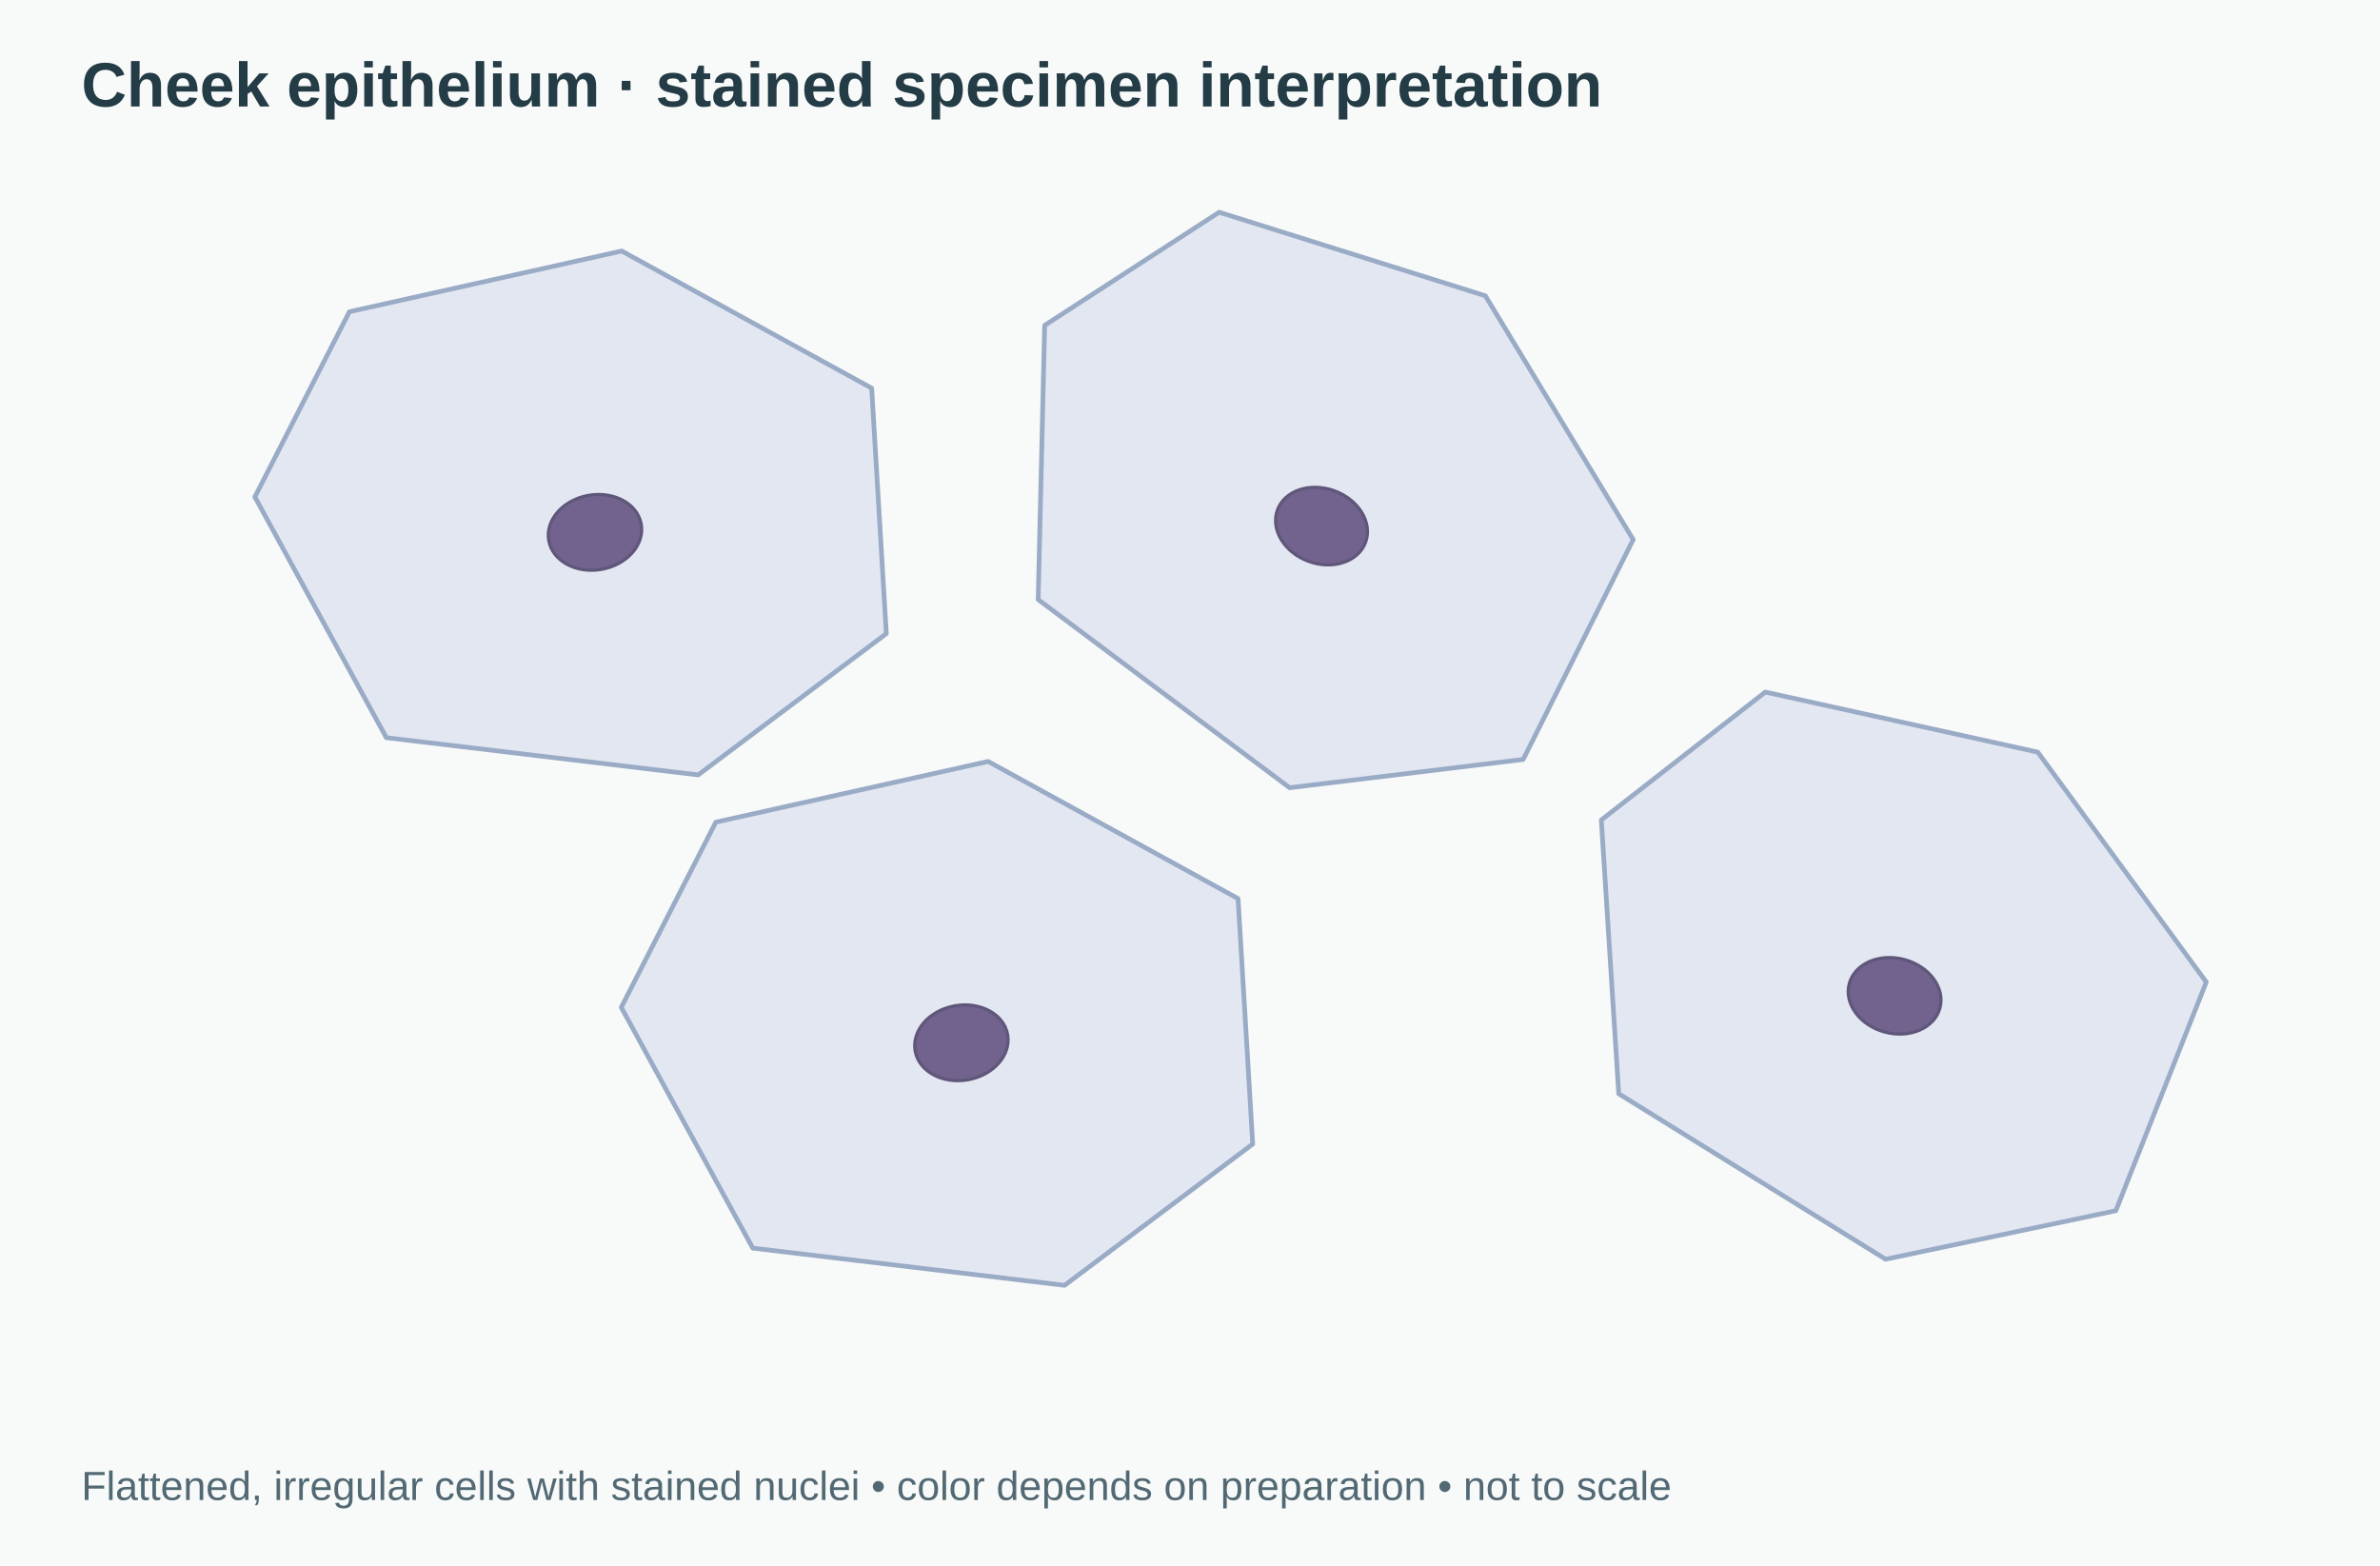
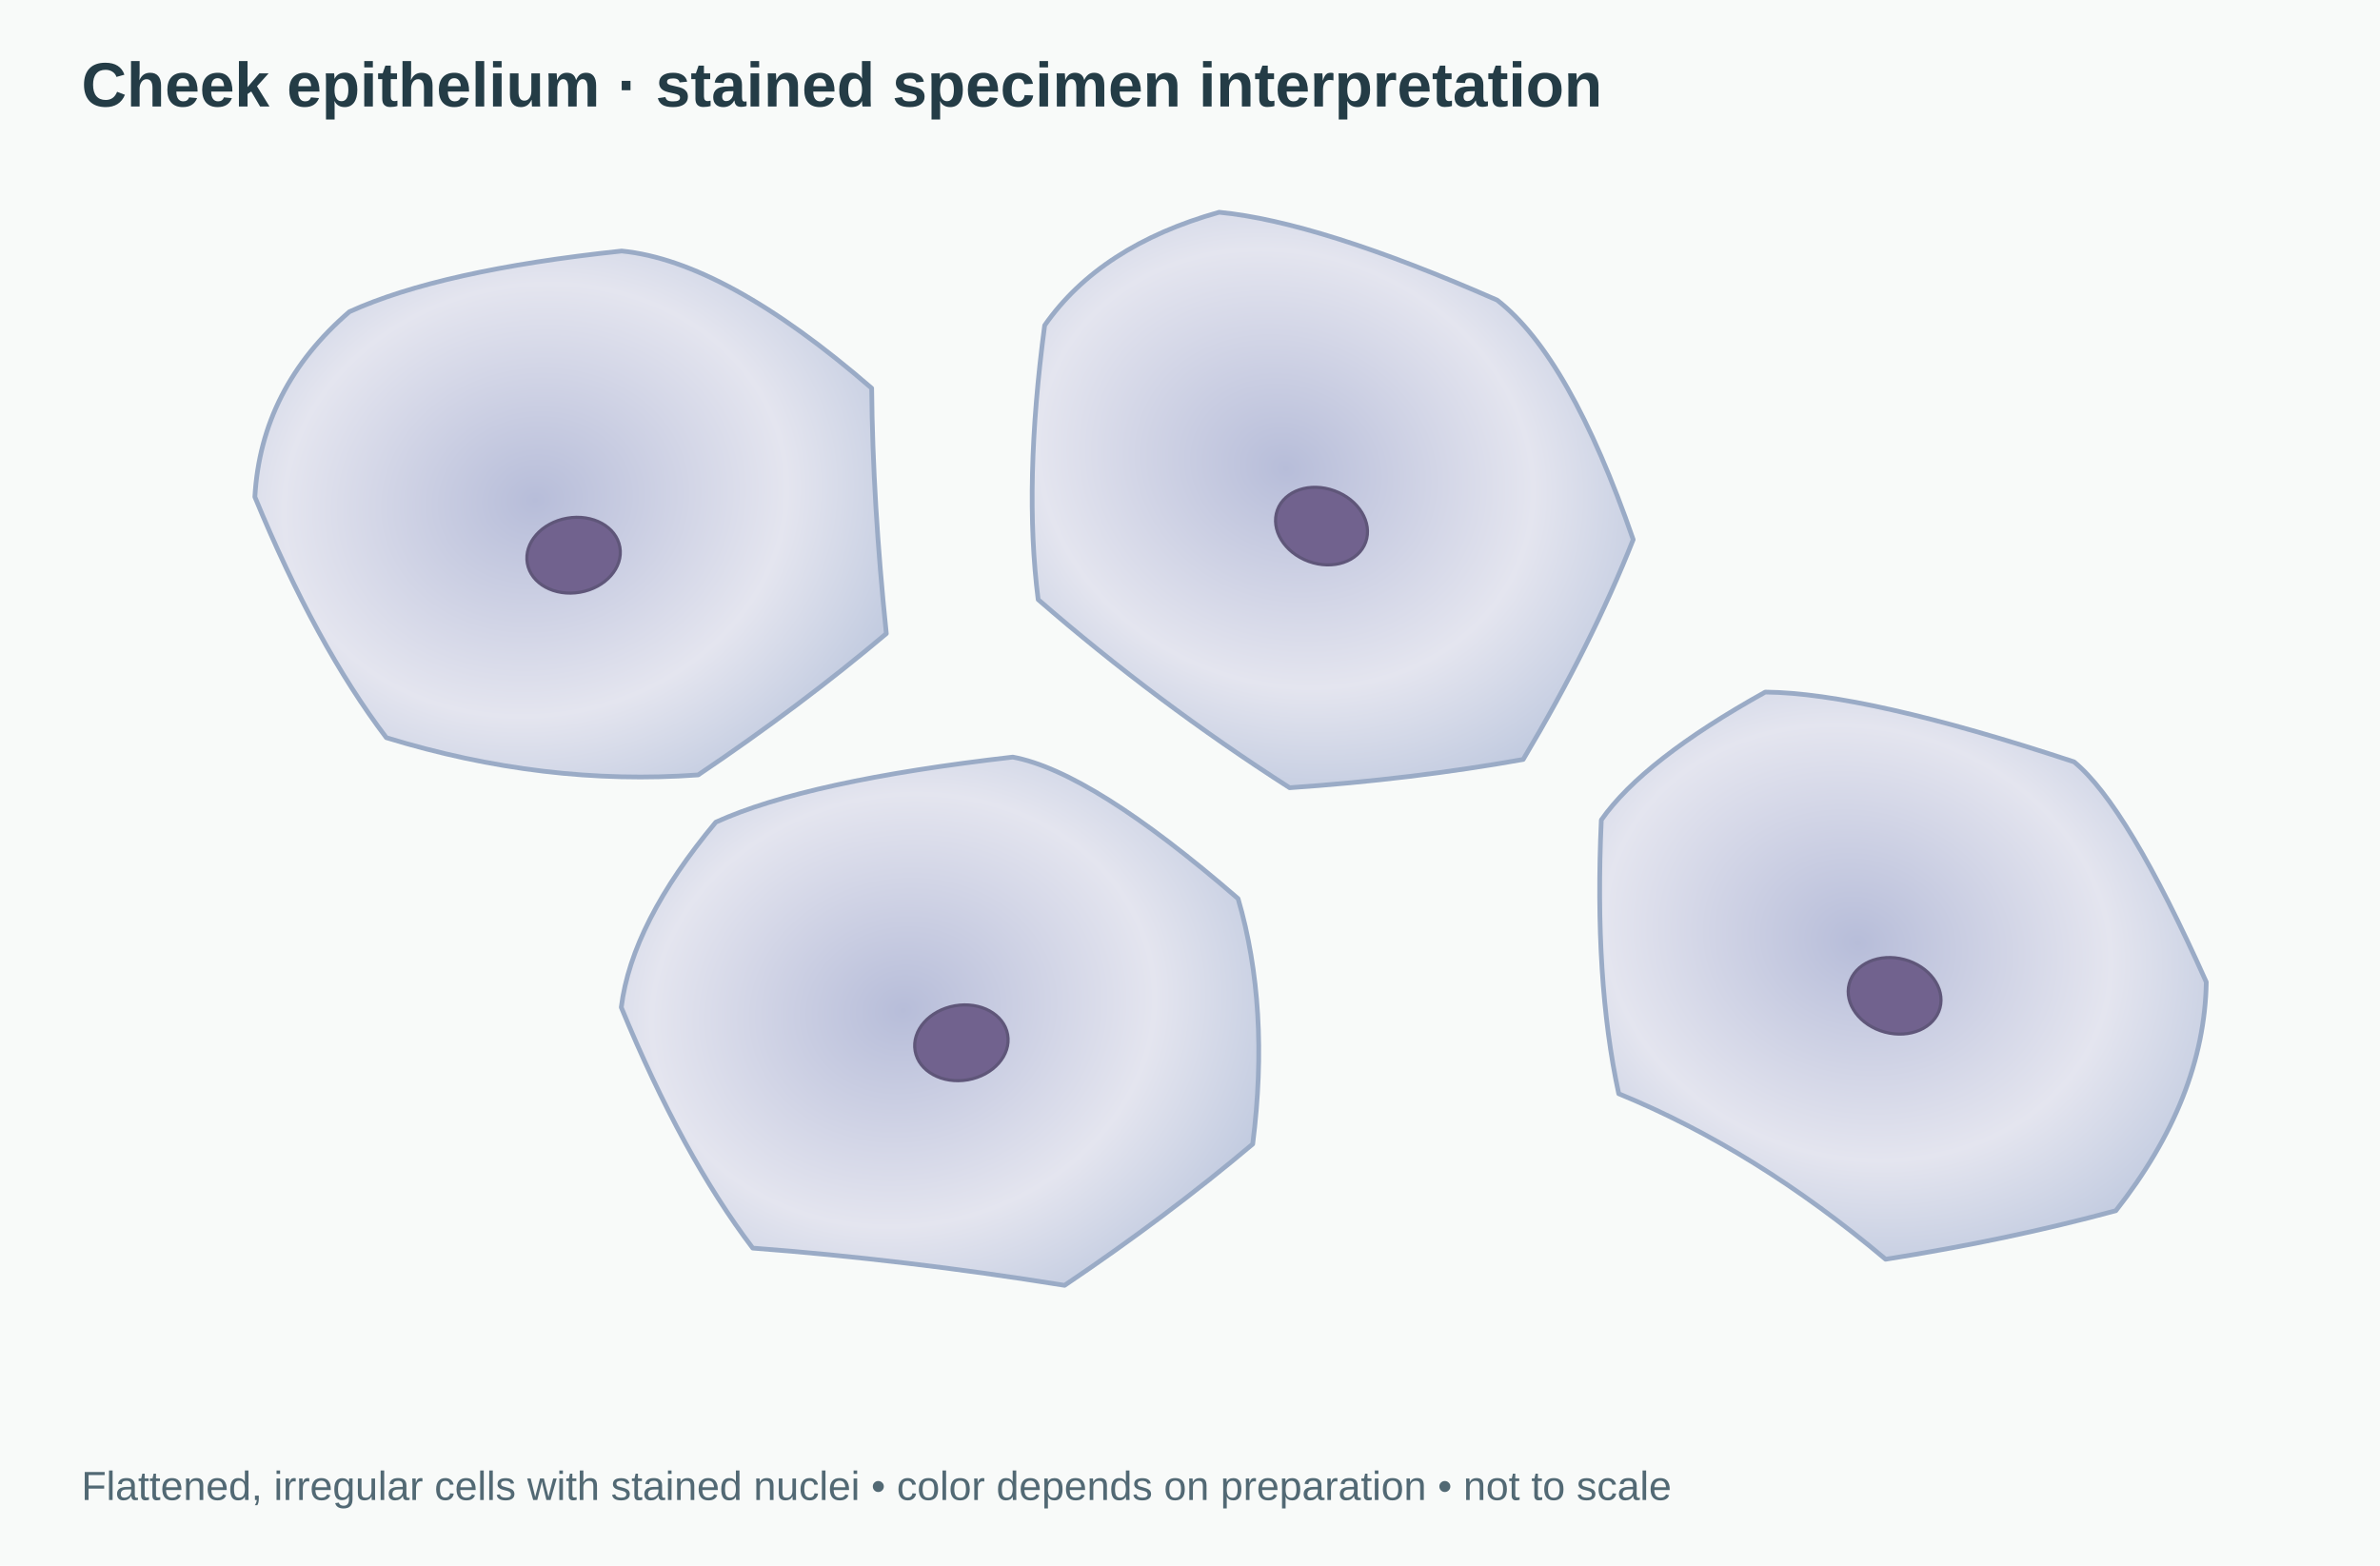
<svg xmlns="http://www.w3.org/2000/svg" viewBox="0 0 760 500" role="img">
  <defs>
    <radialGradient id="cyto" cx="35%" cy="25%" r="80%">
      <stop stop-color="#fffaf0" />
      <stop offset="1" stop-color="#dcc5aa" />
    </radialGradient>
    <radialGradient id="nuc">
      <stop stop-color="#d9c8e9" />
      <stop offset="1" stop-color="#9a7bb3" />
    </radialGradient>
    <radialGradient id="red">
      <stop stop-color="#f7c4b5" />
      <stop offset=".38" stop-color="#dc746d" />
      <stop offset=".7" stop-color="#b83c45" />
      <stop offset="1" stop-color="#852d3d" />
    </radialGradient>
    <linearGradient id="vac" x2="1" y2="1">
      <stop stop-color="#f0fbfc" />
      <stop offset="1" stop-color="#a8d7e1" />
    </linearGradient>
+     <radialGradient id="stain" cx="44%" cy="44%" r="65%">
+       <stop stop-color="#b7bdd9" />
+       <stop offset=".62" stop-color="#e4e5ef" />
+       <stop offset="1" stop-color="#bec8de" />
+     </radialGradient>
  </defs>
  <style>text{font:16px Arial,sans-serif;fill:#243c46}.label{font-weight:600}.lead{fill:none;stroke:#647983;stroke-width:1.3;stroke-linejoin:round}.fine{fill:none;stroke:#866993;stroke-width:1.4;opacity:.65}</style>
  <rect width="760" height="500" fill="#f8faf9" />
  <text x="26" y="34" style="font-size:20px;font-weight:700">Cheek epithelium · stained specimen interpretation</text>
  <g transform="translate(190 170) rotate(-10)">
-     <path d="M-105,-30 L-65,-83 L24,-87 L95,-30 L86,48 L19,82 L-77,53 Z" fill="#e2e7f2" stroke="#9aabc6" stroke-width="1.5" stroke-linecap="round" stroke-linejoin="round" />
-     <ellipse cx="0" cy="0" rx="15" ry="12" fill="#71628e" stroke="#5f5679" stroke-width="1" />
+     <path d="M-105,-30 Q-97,-64 -65,-83 Q-34,-91 24,-87 Q56,-78 95,-30 Q89,6 86,48 Q55,66 19,82 Q-30,77 -77,53 Q-94,20 -105,-30 Z" fill="url(#stain)" stroke="#9aabc6" stroke-width="1.5" stroke-linecap="round" stroke-linejoin="round" />
+     <ellipse cx="-8" cy="6" rx="15" ry="12" fill="#71628e" stroke="#5f5679" stroke-width="1" />
  </g>
  <g transform="translate(422 168) rotate(20)">
-     <path d="M-105,-30 L-65,-83 L24,-87 L95,-30 L86,48 L19,82 L-77,53 Z" fill="#e2e7f2" stroke="#9aabc6" stroke-width="1.5" stroke-linecap="round" stroke-linejoin="round" />
+     <path d="M-105,-30 Q-97,-60 -65,-83 Q-34,-91 28,-87 Q56,-78 95,-30 Q94,6 86,48 Q55,66 19,82 Q-30,71 -77,53 Q-94,20 -105,-30 Z" fill="url(#stain)" stroke="#9aabc6" stroke-width="1.5" stroke-linecap="round" stroke-linejoin="round" />
    <ellipse cx="0" cy="0" rx="15" ry="12" fill="#71628e" stroke="#5f5679" stroke-width="1" />
  </g>
  <g transform="translate(307 333) rotate(-10)">
-     <path d="M-105,-30 L-65,-83 L24,-87 L95,-30 L86,48 L19,82 L-77,53 Z" fill="#e2e7f2" stroke="#9aabc6" stroke-width="1.5" stroke-linecap="round" stroke-linejoin="round" />
+     <path d="M-105,-30 Q-97,-56 -65,-83 Q-34,-91 32,-87 Q56,-78 95,-30 Q99,6 86,48 Q55,66 19,82 Q-30,65 -77,53 Q-94,20 -105,-30 Z" fill="url(#stain)" stroke="#9aabc6" stroke-width="1.5" stroke-linecap="round" stroke-linejoin="round" />
    <ellipse cx="0" cy="0" rx="15" ry="12" fill="#71628e" stroke="#5f5679" stroke-width="1" />
  </g>
  <g transform="translate(605 318) rotate(15)">
-     <path d="M-105,-30 L-65,-83 L24,-87 L95,-30 L86,48 L19,82 L-77,53 Z" fill="#e2e7f2" stroke="#9aabc6" stroke-width="1.5" stroke-linecap="round" stroke-linejoin="round" />
+     <path d="M-105,-30 Q-97,-52 -65,-83 Q-34,-91 36,-87 Q56,-78 95,-30 Q104,6 86,48 Q55,66 19,82 Q-30,59 -77,53 Q-94,20 -105,-30 Z" fill="url(#stain)" stroke="#9aabc6" stroke-width="1.5" stroke-linecap="round" stroke-linejoin="round" />
    <ellipse cx="0" cy="0" rx="15" ry="12" fill="#71628e" stroke="#5f5679" stroke-width="1" />
  </g>
  <text x="26" y="479" style="font-size:13px;fill:#526974">Flattened, irregular cells with stained nuclei • color depends on preparation • not to scale</text>
</svg>
